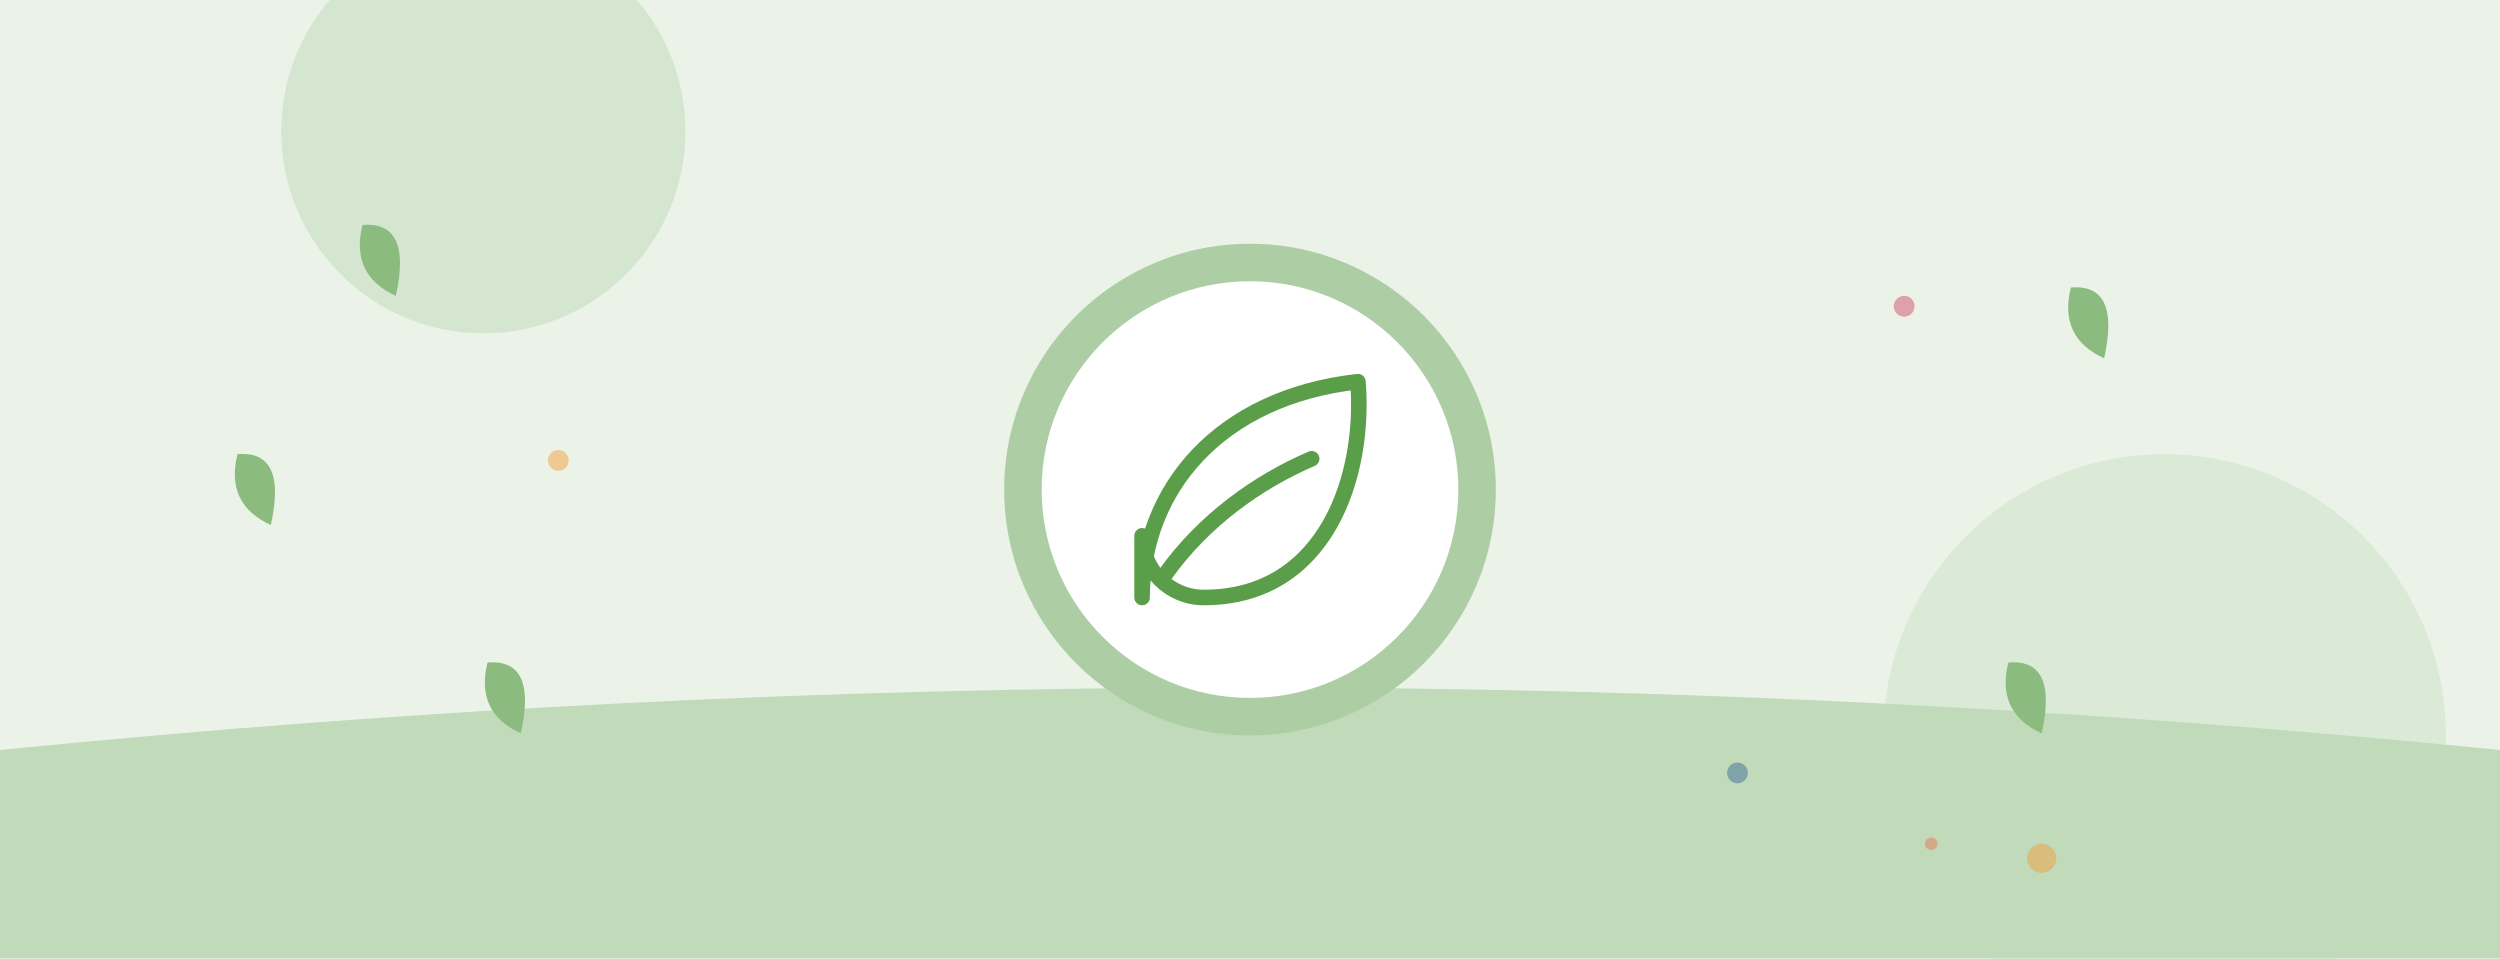
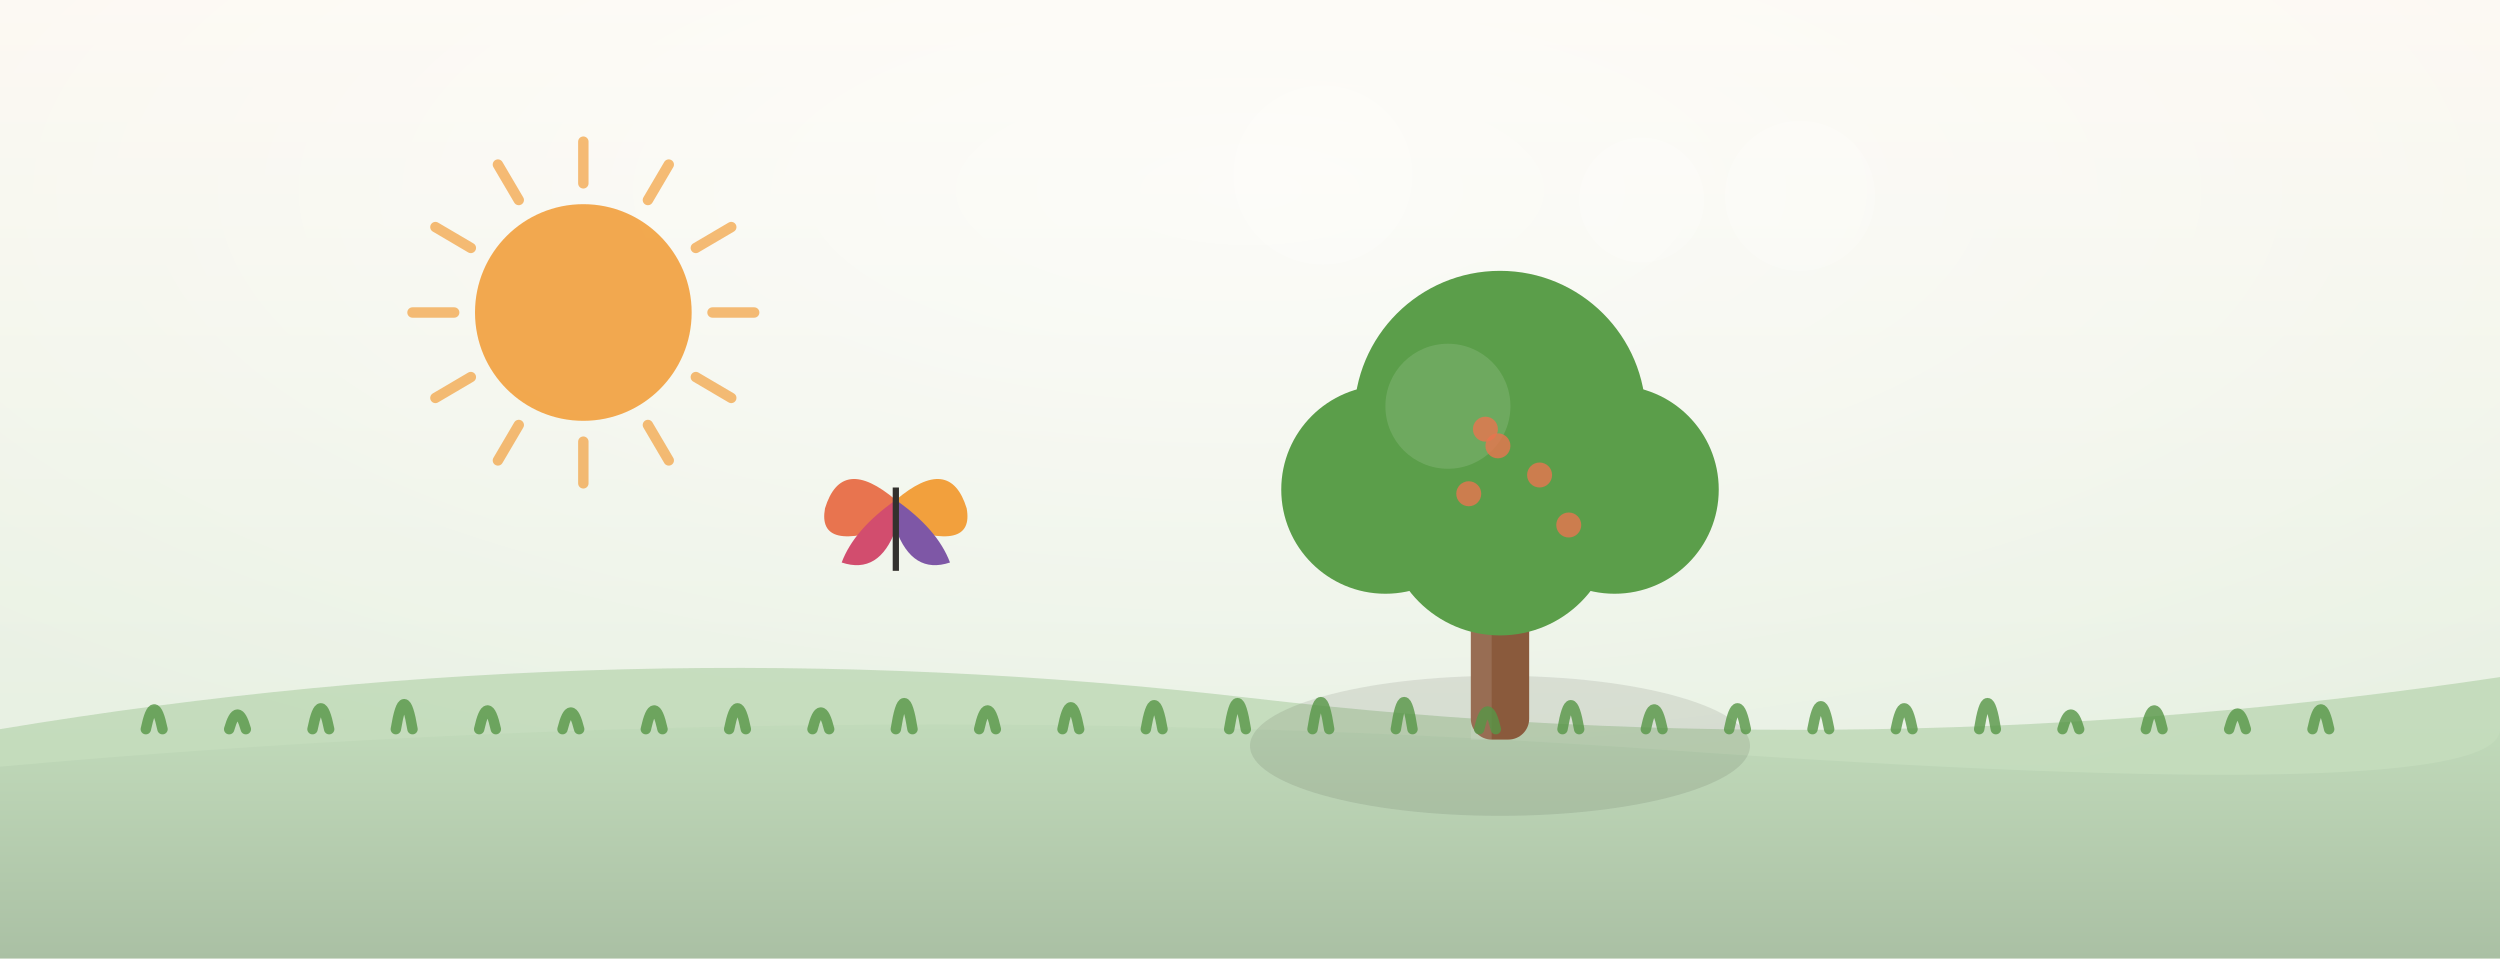
<svg xmlns="http://www.w3.org/2000/svg" viewBox="0 0 1200 460">
-   <rect width="1200" height="460" rx="0" fill="#ebf3e9" />
-   <circle cx="232" cy="63" r="97" fill="#d4e6d0" />
-   <circle cx="1039" cy="353" r="135" fill="#dbead7" />
-   <path d="M0 460 L0 360 Q 600.0 300 1200 360 L1200 460 Z" fill="#c1daba" />
-   <path d="M250 352q-22 -10 -16 -34 24 -2 16 34z" fill="#8cbb80" />
-   <path d="M1010 172q-22 -10 -16 -34 24 -2 16 34z" fill="#8cbb80" />
-   <path d="M190 142q-22 -10 -16 -34 24 -2 16 34z" fill="#8cbb80" />
-   <path d="M130 252q-22 -10 -16 -34 24 -2 16 34z" fill="#8cbb80" />
-   <path d="M980 352q-22 -10 -16 -34 24 -2 16 34z" fill="#8cbb80" />
-   <circle cx="914" cy="147" r="5" fill="#D24D6E" opacity=".5" />
-   <circle cx="980" cy="412" r="7" fill="#F2A03D" opacity=".5" />
-   <circle cx="614" cy="220" r="3" fill="#5B9E4A" opacity=".5" />
-   <circle cx="834" cy="371" r="5" fill="#3E6E94" opacity=".5" />
-   <circle cx="644" cy="236" r="4" fill="#D24D6E" opacity=".5" />
-   <circle cx="661" cy="275" r="7" fill="#5B9E4A" opacity=".5" />
-   <circle cx="564" cy="336" r="5" fill="#F2A03D" opacity=".5" />
-   <circle cx="927" cy="405" r="3" fill="#E8744F" opacity=".5" />
-   <circle cx="268" cy="221" r="5" fill="#F2A03D" opacity=".5" />
-   <circle cx="681" cy="185" r="3" fill="#D24D6E" opacity=".5" />
-   <circle cx="600" cy="235" r="118" fill="#adcea4" />
-   <circle cx="600" cy="235" r="100" fill="#fff" />
-   <g transform="translate(511.2 146.2) scale(7.4)" fill="none" stroke="#5B9E4A" stroke-width="1.01" stroke-linecap="round" stroke-linejoin="round" color="#5B9E4A">
-     <path d="M5 19c0-7 5-13 14-14 .5 6-2 14-10 14a4 4 0 0 1-4-4Z" />
-     <path d="M6.5 17.5C9 14 12.5 11.5 16 10" />
+   <defs>
+     <linearGradient id="sky" x1="0" y1="0" x2="0" y2="1">
+       <stop offset="0" stop-color="#FCF8F1" />
+       <stop offset="1" stop-color="#e1eede" />
+     </linearGradient>
+     <linearGradient id="grd" x1="0" y1="0" x2="0" y2="1">
+       <stop offset="0" stop-color="#c1daba" />
+       <stop offset="1" stop-color="#aac0a4" />
+     </linearGradient>
+     <radialGradient id="glow" cx="0.5" cy="0.2" r="0.7">
+       <stop offset="0" stop-color="#ffffff" stop-opacity="0.6" />
+       <stop offset="1" stop-color="#ffffff" stop-opacity="0" />
+     </radialGradient>
+   </defs>
+   <rect width="1200" height="460" fill="url(#sky)" />
+   <rect width="1200" height="460" fill="url(#glow)" />
+   <circle cx="788" cy="96" r="30" fill="#ffffff" opacity="0.18" />
+   <circle cx="635" cy="84" r="43" fill="#ffffff" opacity="0.18" />
+   <circle cx="864" cy="94" r="36" fill="#ffffff" opacity="0.18" />
+   <path d="M0 350 Q300 300 600 335 T1200 325 L1200 460 L0 460 Z" fill="#adcea4" opacity=".6" />
+   <path d="M0 368 Q400 332 800 360 T1200 350 L1200 460 L0 460 Z" fill="url(#grd)" />
+   <circle cx="280" cy="150" r="52" fill="#F2A03D" opacity=".9" />
+   <line x1="342" y1="150" x2="362" y2="150" stroke="#F2A03D" stroke-width="5" stroke-linecap="round" opacity=".7" />
+   <line x1="334" y1="181" x2="351" y2="191" stroke="#F2A03D" stroke-width="5" stroke-linecap="round" opacity=".7" />
+   <line x1="311" y1="204" x2="321" y2="221" stroke="#F2A03D" stroke-width="5" stroke-linecap="round" opacity=".7" />
+   <line x1="280" y1="212" x2="280" y2="232" stroke="#F2A03D" stroke-width="5" stroke-linecap="round" opacity=".7" />
+   <line x1="249" y1="204" x2="239" y2="221" stroke="#F2A03D" stroke-width="5" stroke-linecap="round" opacity=".7" />
+   <line x1="226" y1="181" x2="209" y2="191" stroke="#F2A03D" stroke-width="5" stroke-linecap="round" opacity=".7" />
+   <line x1="218" y1="150" x2="198" y2="150" stroke="#F2A03D" stroke-width="5" stroke-linecap="round" opacity=".7" />
+   <line x1="226" y1="119" x2="209" y2="109" stroke="#F2A03D" stroke-width="5" stroke-linecap="round" opacity=".7" />
+   <line x1="249" y1="96" x2="239" y2="79" stroke="#F2A03D" stroke-width="5" stroke-linecap="round" opacity=".7" />
+   <line x1="280" y1="88" x2="280" y2="68" stroke="#F2A03D" stroke-width="5" stroke-linecap="round" opacity=".7" />
+   <line x1="311" y1="96" x2="321" y2="79" stroke="#F2A03D" stroke-width="5" stroke-linecap="round" opacity=".7" />
+   <line x1="334" y1="119" x2="351" y2="109" stroke="#F2A03D" stroke-width="5" stroke-linecap="round" opacity=".7" />
+   <ellipse cx="720" cy="358" rx="120" ry="33.6" fill="#1b1a18" opacity="0.10" />
+   <rect x="706" y="250" width="28" height="105" rx="10" fill="#8a5a3c" />
+   <rect x="706" y="250" width="10" height="105" fill="#ffffff" opacity=".12" />
+   <circle cx="720" cy="200" r="70" fill="#5b9e4a" />
+   <circle cx="665" cy="235" r="50" fill="#5b9e4a" />
+   <circle cx="775" cy="235" r="50" fill="#5b9e4a" />
+   <circle cx="720" cy="250" r="55" fill="#5b9e4a" />
+   <circle cx="695" cy="195" r="30" fill="#ffffff" opacity=".12" />
+   <circle cx="739" cy="228" r="6" fill="#E8744F" opacity=".8" />
+   <circle cx="713" cy="206" r="6" fill="#E8744F" opacity=".8" />
+   <circle cx="705" cy="237" r="6" fill="#E8744F" opacity=".8" />
+   <circle cx="753" cy="252" r="6" fill="#E8744F" opacity=".8" />
+   <circle cx="719" cy="214" r="6" fill="#E8744F" opacity=".8" />
+   <g transform="translate(430 240)">
+     <path d="M0 0 q-26 -22 -34 4 q-4 22 34 8 Z" fill="#E8744F" />
+     <path d="M0 0 q26 -22 34 4 q4 22 -34 8 Z" fill="#F2A03D" />
+     <path d="M0 0 q-20 14 -26 30 q18 6 26 -16 Z" fill="#D24D6E" />
+     <path d="M0 0 q20 14 26 30 q-18 6 -26 -16 Z" fill="#7E57A6" />
+     <line x1="0" y1="-6" x2="0" y2="34" stroke="#33312e" stroke-width="3" />
  </g>
+   <path d="M70 350 q4 -19 8 0" stroke="#569646" stroke-width="5" fill="none" stroke-linecap="round" opacity=".8" />
+   <path d="M110 350 q4 -14 8 0" stroke="#569646" stroke-width="5" fill="none" stroke-linecap="round" opacity=".8" />
+   <path d="M150 350 q4 -20 8 0" stroke="#569646" stroke-width="5" fill="none" stroke-linecap="round" opacity=".8" />
+   <path d="M190 350 q4 -24 8 0" stroke="#569646" stroke-width="5" fill="none" stroke-linecap="round" opacity=".8" />
+   <path d="M230 350 q4 -18 8 0" stroke="#569646" stroke-width="5" fill="none" stroke-linecap="round" opacity=".8" />
+   <path d="M270 350 q4 -16 8 0" stroke="#569646" stroke-width="5" fill="none" stroke-linecap="round" opacity=".8" />
+   <path d="M310 350 q4 -18 8 0" stroke="#569646" stroke-width="5" fill="none" stroke-linecap="round" opacity=".8" />
+   <path d="M350 350 q4 -20 8 0" stroke="#569646" stroke-width="5" fill="none" stroke-linecap="round" opacity=".8" />
+   <path d="M390 350 q4 -16 8 0" stroke="#569646" stroke-width="5" fill="none" stroke-linecap="round" opacity=".8" />
+   <path d="M430 350 q4 -25 8 0" stroke="#569646" stroke-width="5" fill="none" stroke-linecap="round" opacity=".8" />
+   <path d="M470 350 q4 -18 8 0" stroke="#569646" stroke-width="5" fill="none" stroke-linecap="round" opacity=".8" />
+   <path d="M510 350 q4 -21 8 0" stroke="#569646" stroke-width="5" fill="none" stroke-linecap="round" opacity=".8" />
+   <path d="M550 350 q4 -23 8 0" stroke="#569646" stroke-width="5" fill="none" stroke-linecap="round" opacity=".8" />
+   <path d="M590 350 q4 -25 8 0" stroke="#569646" stroke-width="5" fill="none" stroke-linecap="round" opacity=".8" />
+   <path d="M630 350 q4 -26 8 0" stroke="#569646" stroke-width="5" fill="none" stroke-linecap="round" opacity=".8" />
+   <path d="M670 350 q4 -26 8 0" stroke="#569646" stroke-width="5" fill="none" stroke-linecap="round" opacity=".8" />
+   <path d="M710 350 q4 -17 8 0" stroke="#569646" stroke-width="5" fill="none" stroke-linecap="round" opacity=".8" />
+   <path d="M750 350 q4 -23 8 0" stroke="#569646" stroke-width="5" fill="none" stroke-linecap="round" opacity=".8" />
+   <path d="M790 350 q4 -19 8 0" stroke="#569646" stroke-width="5" fill="none" stroke-linecap="round" opacity=".8" />
+   <path d="M830 350 q4 -20 8 0" stroke="#569646" stroke-width="5" fill="none" stroke-linecap="round" opacity=".8" />
+   <path d="M870 350 q4 -22 8 0" stroke="#569646" stroke-width="5" fill="none" stroke-linecap="round" opacity=".8" />
+   <path d="M910 350 q4 -20 8 0" stroke="#569646" stroke-width="5" fill="none" stroke-linecap="round" opacity=".8" />
+   <path d="M950 350 q4 -25 8 0" stroke="#569646" stroke-width="5" fill="none" stroke-linecap="round" opacity=".8" />
+   <path d="M990 350 q4 -14 8 0" stroke="#569646" stroke-width="5" fill="none" stroke-linecap="round" opacity=".8" />
+   <path d="M1030 350 q4 -18 8 0" stroke="#569646" stroke-width="5" fill="none" stroke-linecap="round" opacity=".8" />
+   <path d="M1070 350 q4 -15 8 0" stroke="#569646" stroke-width="5" fill="none" stroke-linecap="round" opacity=".8" />
+   <path d="M1110 350 q4 -19 8 0" stroke="#569646" stroke-width="5" fill="none" stroke-linecap="round" opacity=".8" />
</svg>
